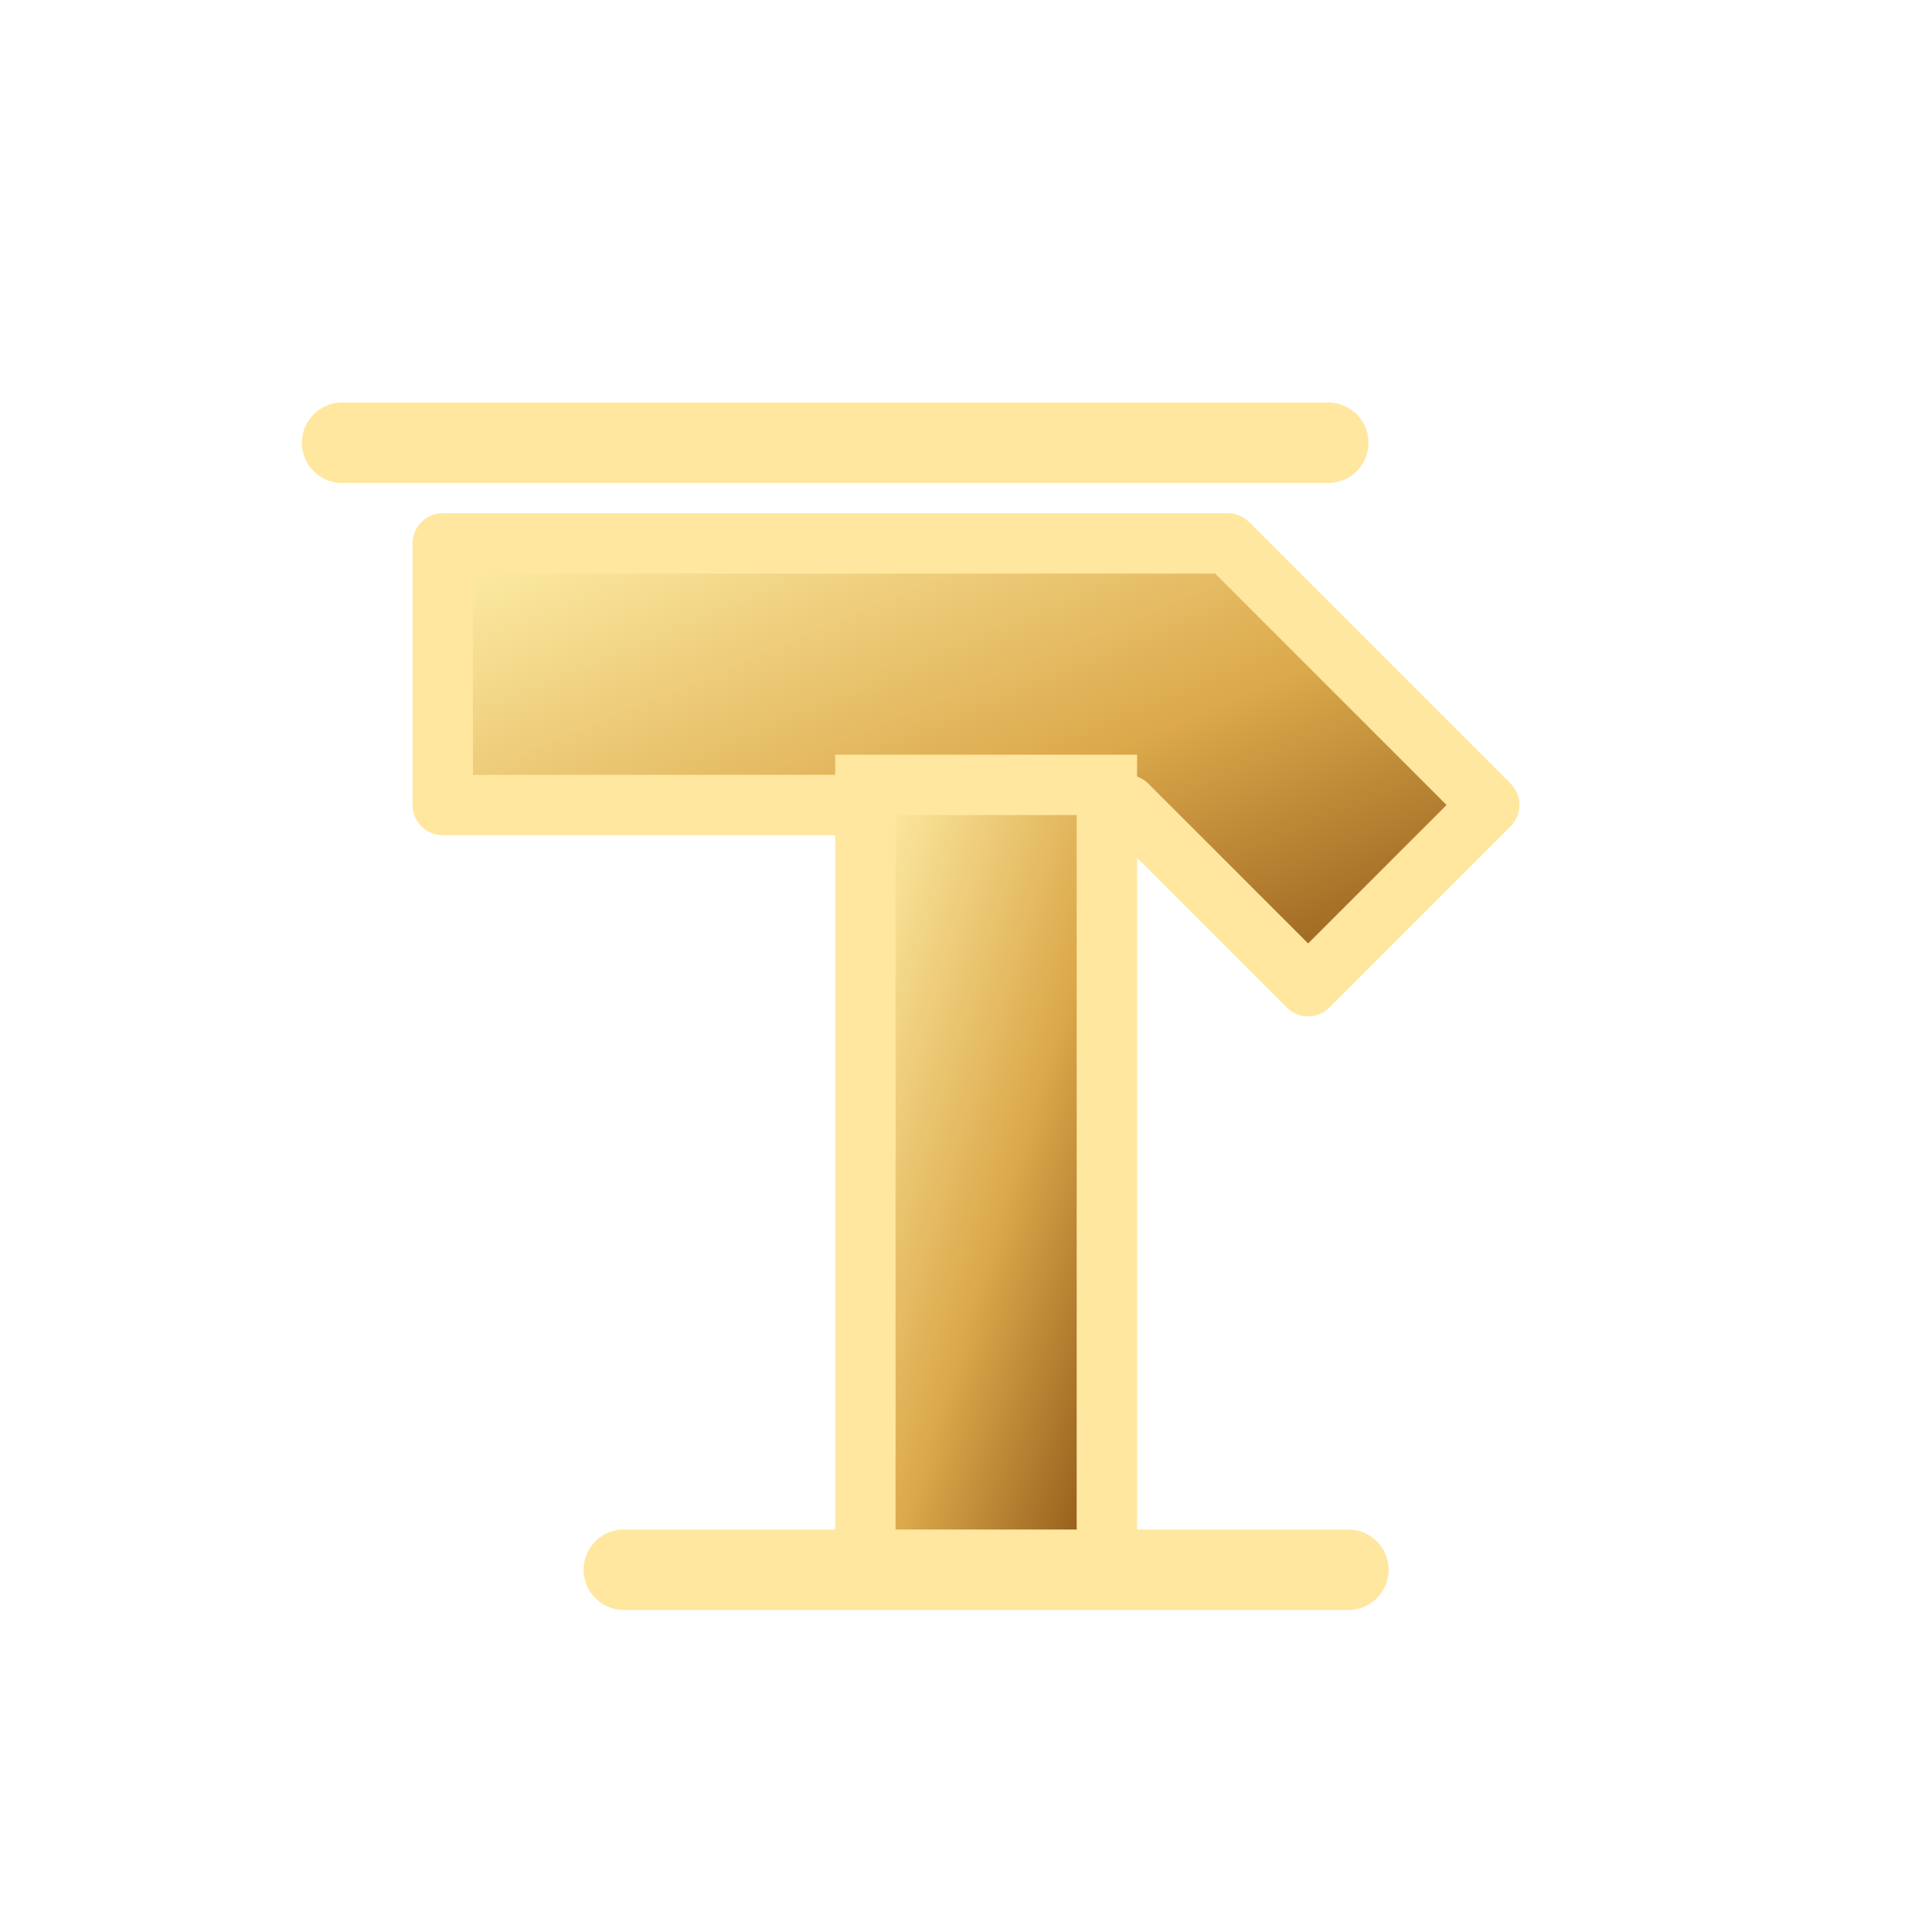
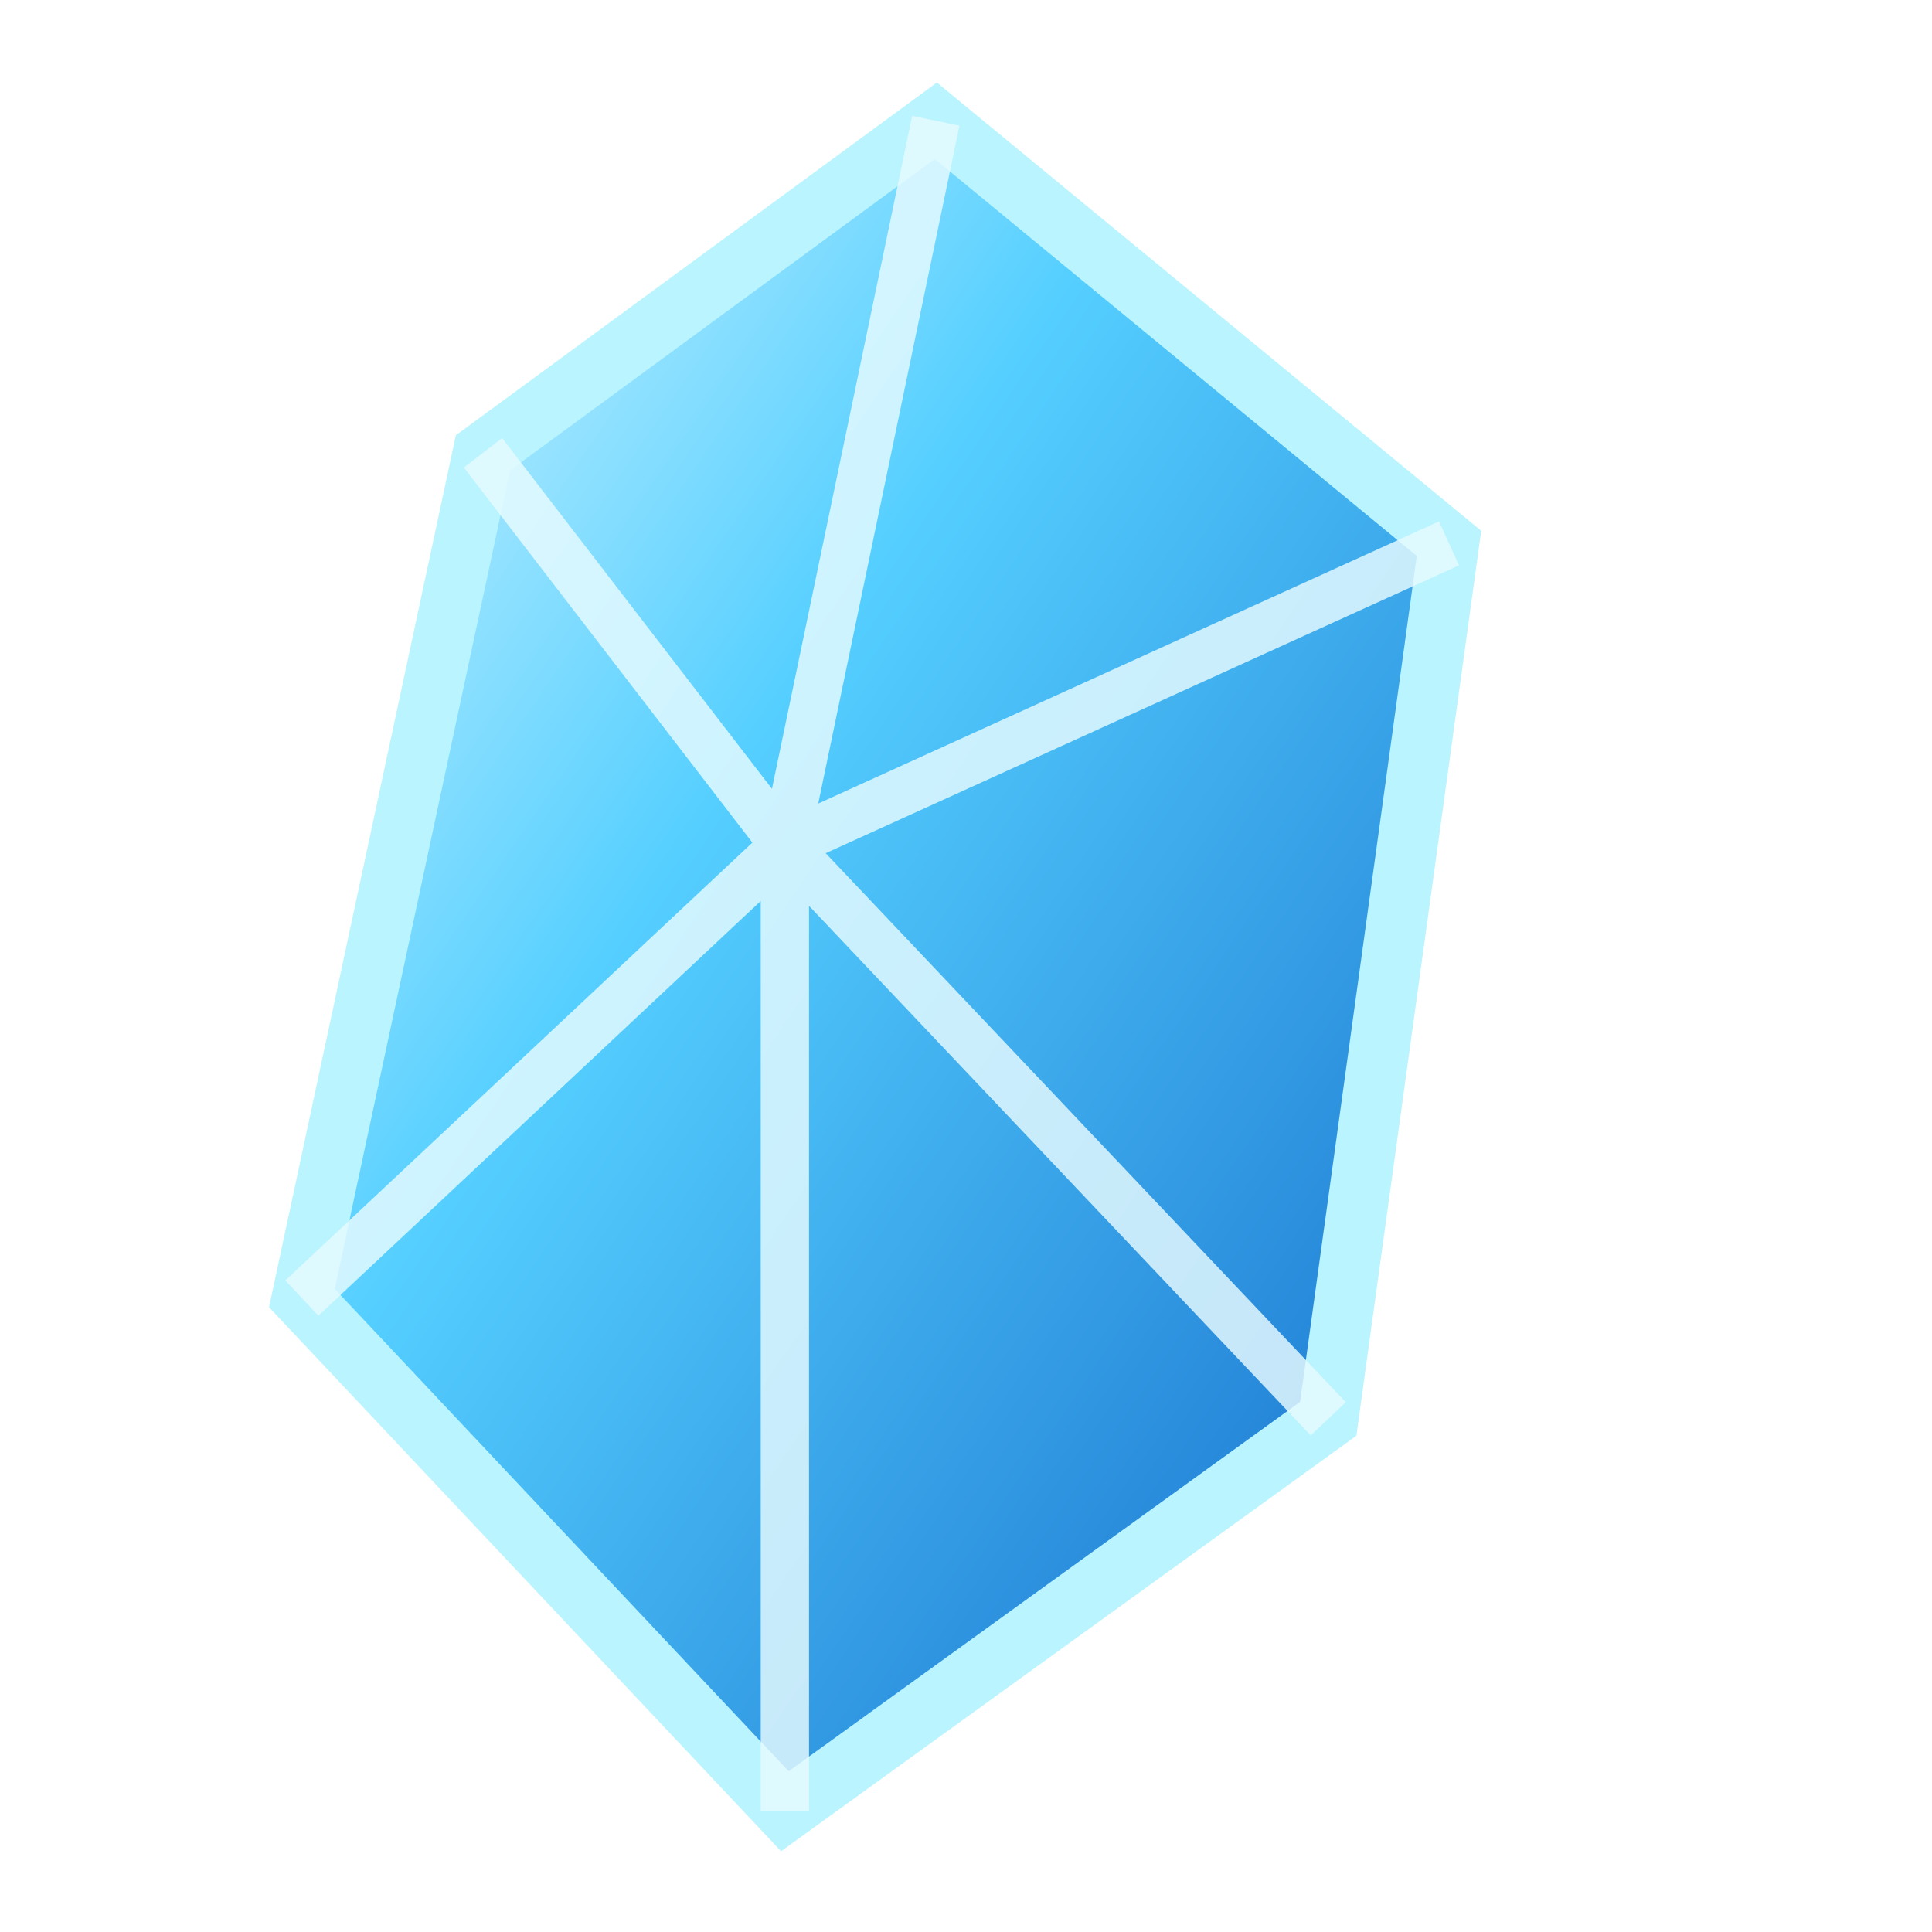
- <svg xmlns="http://www.w3.org/2000/svg" viewBox="0 0 96 96" aria-hidden="true">
+ <svg xmlns="http://www.w3.org/2000/svg" viewBox="0 0 64 64" aria-hidden="true">
  <defs>
    <linearGradient id="g" x1="0" y1="0" x2="1" y2="1">
-       <stop stop-color="#fff0aa" />
-       <stop offset=".55" stop-color="#dca94b" />
-       <stop offset="1" stop-color="#885113" />
+       <stop stop-color="#dff9ff" />
+       <stop offset=".38" stop-color="#55cfff" />
+       <stop offset="1" stop-color="#1268c9" />
    </linearGradient>
  </defs>
-   <path d="M22 27h39l13 13-9 9-9-9H22Z" fill="url(#g)" stroke="#ffe7a0" stroke-width="3" stroke-linejoin="round" />
-   <path d="M43 39h12v39H43Z" fill="url(#g)" stroke="#ffe7a0" stroke-width="3" />
-   <path d="M31 78h36" stroke="#ffe7a0" stroke-width="4" stroke-linecap="round" />
-   <path d="M17 22h49" stroke="#ffe7a0" stroke-width="4" stroke-linecap="round" />
+   <path d="M31 4 48 18 44 47 26 60 10 43 16 15Z" fill="url(#g)" stroke="#b9f4ff" stroke-width="2" />
+   <path d="m31 4-5 24 18 19M16 15l10 13-16 15m38-25L26 28l0 32" fill="none" stroke="#e8fbff" stroke-opacity=".82" stroke-width="1.6" />
</svg>
